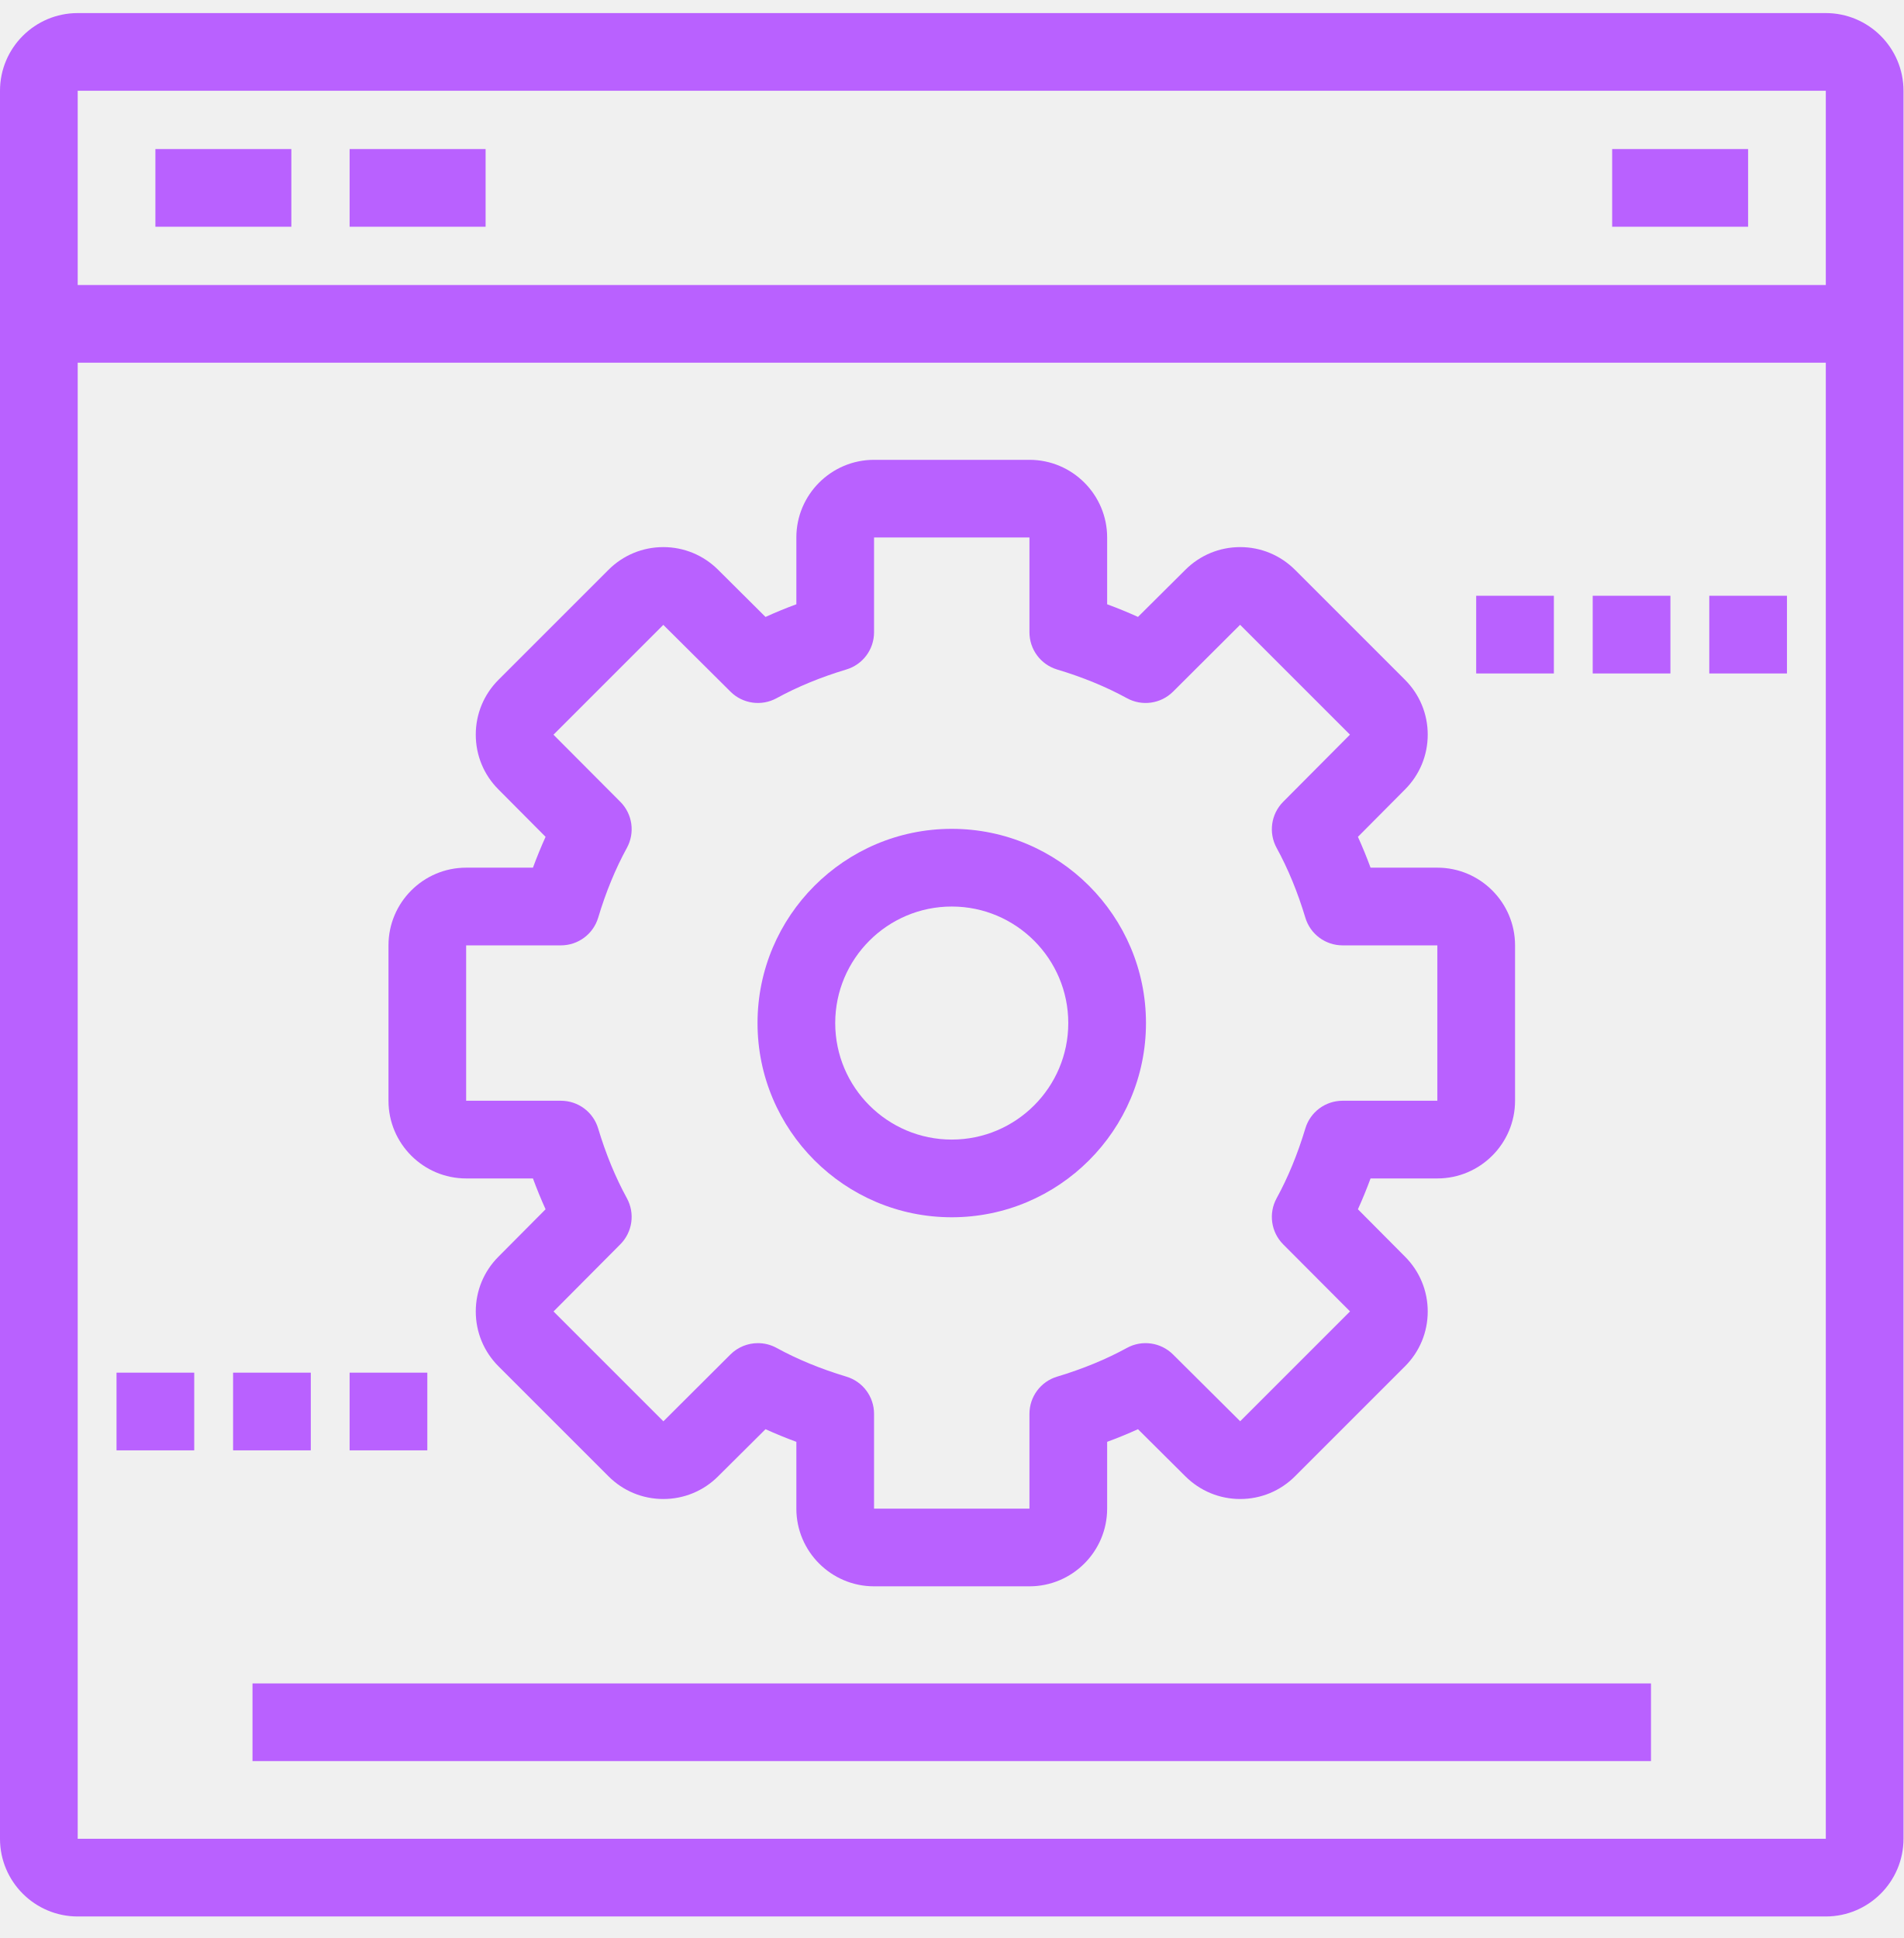
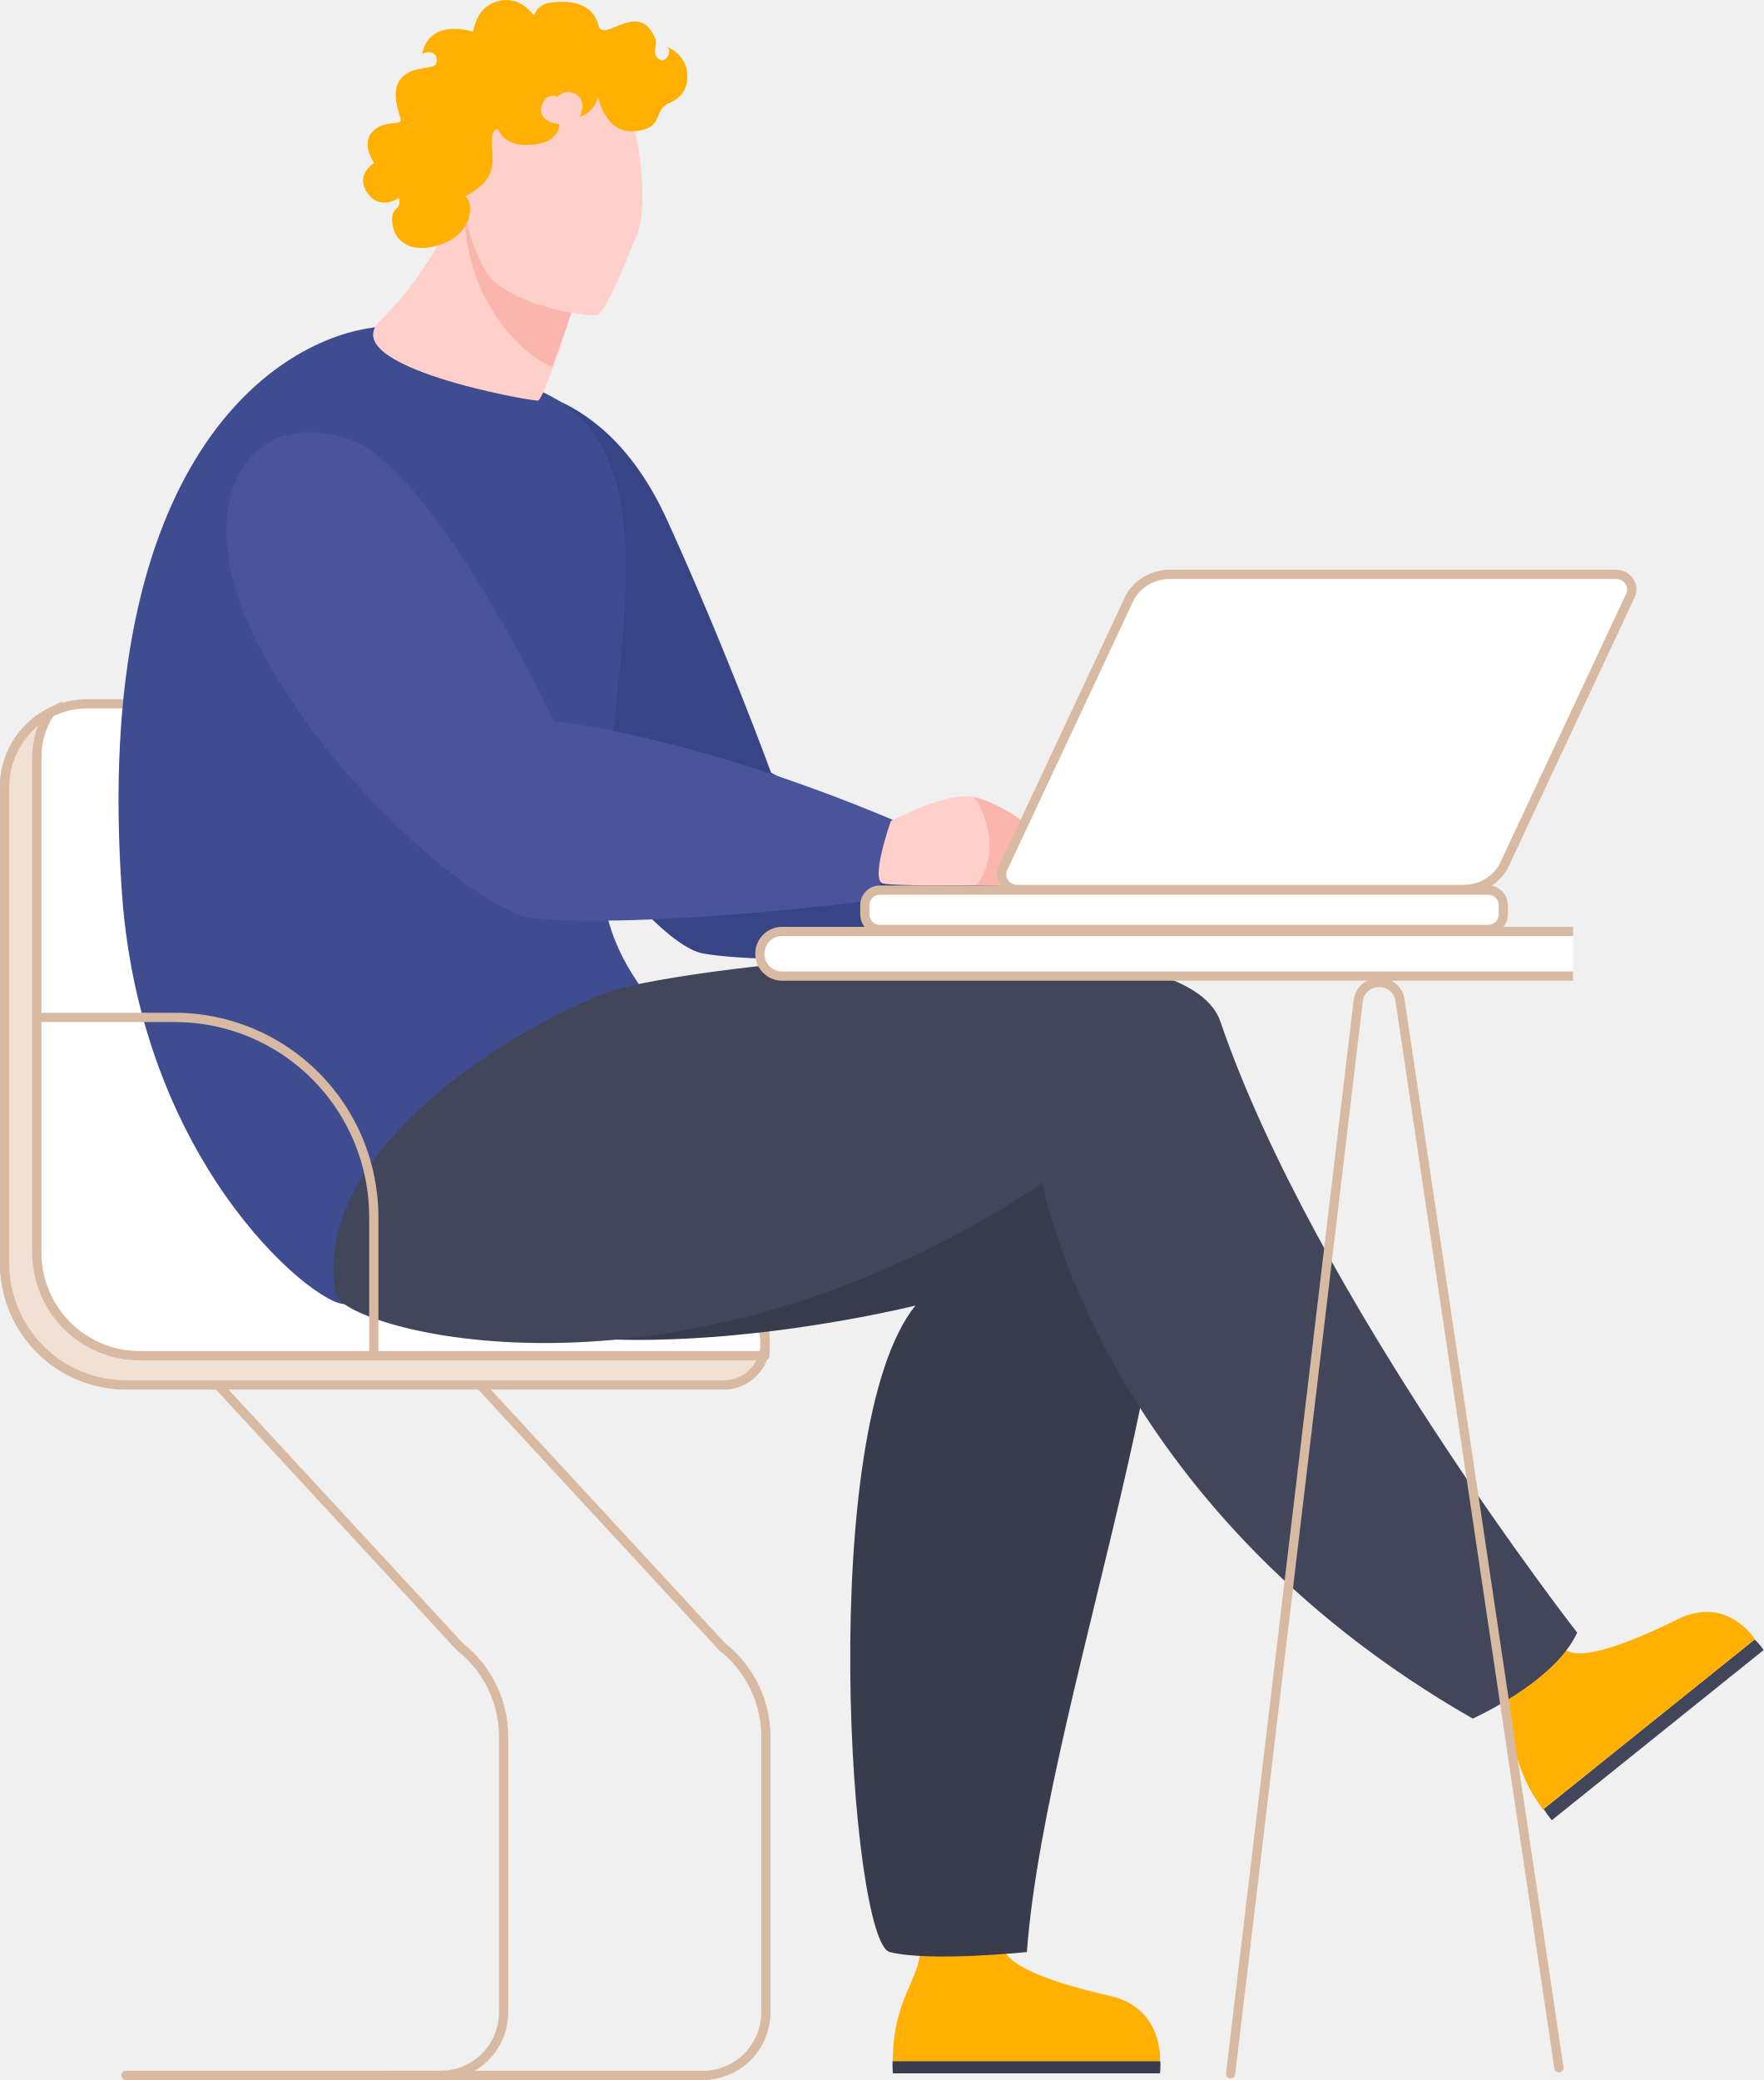
- <svg xmlns="http://www.w3.org/2000/svg" width="55" height="56" viewBox="0 0 55 56" fill="none">
+ <svg xmlns="http://www.w3.org/2000/svg" width="351" height="414" viewBox="0 0 351 414" fill="none">
  <g clip-path="url(#clip0)">
-     <path d="M52.755 0.378H2.245C1.007 0.378 0 1.385 0 2.623V53.133C0 54.371 1.007 55.378 2.245 55.378H52.755C53.993 55.378 55 54.371 55 53.133V2.623C55 1.385 53.993 0.378 52.755 0.378ZM52.755 53.133H2.245V10.48H52.755V53.133ZM52.755 8.236H2.245V2.623H52.755V8.236Z" fill="#B961FF" />
-     <path d="M8.418 4.307H4.49V6.552H8.418V4.307Z" fill="#B961FF" />
-     <path d="M14.031 4.307H10.102V6.552H14.031V4.307Z" fill="#B961FF" />
-     <path d="M50.51 4.307H46.582V6.552H50.51V4.307Z" fill="#B961FF" />
-     <path d="M13.469 34.052H15.399C15.512 34.359 15.634 34.656 15.764 34.943L14.404 36.311C13.98 36.735 13.747 37.298 13.747 37.896C13.747 38.495 13.981 39.058 14.404 39.481L17.581 42.658C18.004 43.082 18.567 43.315 19.166 43.315C19.764 43.315 20.327 43.082 20.749 42.66L22.119 41.298C22.406 41.428 22.703 41.55 23.01 41.663V43.593C23.01 44.831 24.017 45.838 25.255 45.838H29.745C30.983 45.838 31.99 44.831 31.99 43.593V41.663C32.297 41.55 32.594 41.428 32.881 41.298L34.249 42.658C34.673 43.081 35.236 43.315 35.834 43.315C36.433 43.315 36.996 43.081 37.419 42.658L40.596 39.481C41.019 39.058 41.253 38.495 41.253 37.896C41.253 37.298 41.019 36.735 40.598 36.313L39.236 34.943C39.366 34.656 39.488 34.359 39.601 34.052H41.531C42.768 34.052 43.776 33.045 43.776 31.807V27.317C43.776 26.079 42.768 25.072 41.531 25.072H39.601C39.488 24.765 39.366 24.468 39.236 24.181L40.596 22.813C41.019 22.389 41.253 21.826 41.253 21.228C41.253 20.629 41.019 20.066 40.596 19.643L37.419 16.466C36.995 16.043 36.433 15.809 35.834 15.809C35.236 15.809 34.673 16.043 34.251 16.464L32.881 17.826C32.594 17.696 32.296 17.574 31.99 17.461V15.531C31.99 14.294 30.983 13.287 29.745 13.287H25.255C24.017 13.287 23.01 14.294 23.01 15.531V17.461C22.703 17.574 22.406 17.696 22.119 17.827L20.751 16.466C20.327 16.043 19.764 15.809 19.166 15.809C18.567 15.809 18.004 16.043 17.581 16.466L14.404 19.643C13.98 20.067 13.747 20.63 13.747 21.228C13.747 21.827 13.98 22.39 14.402 22.811L15.764 24.181C15.634 24.468 15.512 24.766 15.399 25.072H13.469C12.232 25.072 11.225 26.079 11.225 27.317V31.807C11.225 33.045 12.232 34.052 13.469 34.052ZM13.469 27.317H16.208C16.704 27.317 17.141 26.992 17.284 26.517C17.505 25.779 17.784 25.101 18.113 24.501C18.352 24.064 18.276 23.523 17.925 23.17L15.992 21.23L19.166 18.056L21.108 19.987C21.46 20.337 22.002 20.414 22.439 20.175C23.039 19.846 23.717 19.567 24.455 19.345C24.93 19.203 25.255 18.766 25.255 18.27V15.531H29.745V18.27C29.745 18.766 30.07 19.203 30.545 19.346C31.283 19.567 31.962 19.846 32.562 20.175C32.998 20.414 33.539 20.338 33.893 19.987L35.832 18.054L39.006 21.228L37.075 23.17C36.725 23.523 36.648 24.064 36.887 24.501C37.216 25.101 37.495 25.779 37.717 26.517C37.859 26.992 38.296 27.317 38.792 27.317H41.531V31.807H38.792C38.296 31.807 37.859 32.132 37.717 32.607C37.495 33.345 37.216 34.024 36.887 34.624C36.648 35.06 36.725 35.602 37.075 35.955L39.008 37.894L35.834 41.068L33.893 39.138C33.539 38.787 32.998 38.71 32.562 38.949C31.962 39.278 31.283 39.557 30.545 39.779C30.07 39.921 29.745 40.358 29.745 40.854V43.593H25.255V40.854C25.255 40.358 24.93 39.921 24.455 39.779C23.717 39.557 23.039 39.278 22.439 38.949C22.269 38.856 22.084 38.811 21.899 38.811C21.61 38.811 21.323 38.923 21.107 39.137L19.168 41.07L15.994 37.896L17.924 35.955C18.275 35.602 18.352 35.06 18.113 34.623C17.784 34.023 17.505 33.345 17.283 32.607C17.141 32.132 16.704 31.807 16.208 31.807H13.469V27.317Z" fill="#B961FF" />
-     <path d="M27.5 35.174C30.595 35.174 33.112 32.657 33.112 29.562C33.112 26.468 30.595 23.95 27.5 23.95C24.405 23.95 21.888 26.468 21.888 29.562C21.888 32.657 24.405 35.174 27.5 35.174ZM27.5 26.195C29.357 26.195 30.867 27.705 30.867 29.562C30.867 31.419 29.357 32.929 27.5 32.929C25.643 32.929 24.133 31.419 24.133 29.562C24.133 27.705 25.643 26.195 27.5 26.195Z" fill="#B961FF" />
-     <path d="M44.898 17.215H42.653V19.46H44.898V17.215Z" fill="#B961FF" />
-     <path d="M48.265 17.215H46.02V19.46H48.265V17.215Z" fill="#B961FF" />
-     <path d="M51.633 17.215H49.388V19.46H51.633V17.215Z" fill="#B961FF" />
-     <path d="M5.612 39.664H3.367V41.909H5.612V39.664Z" fill="#B961FF" />
-     <path d="M8.98 39.664H6.735V41.909H8.98V39.664Z" fill="#B961FF" />
-     <path d="M12.347 39.664H10.102V41.909H12.347V39.664Z" fill="#B961FF" />
-     <path d="M47.704 48.644H7.296V50.888H47.704V48.644Z" fill="#B961FF" />
+     <path fill-rule="evenodd" clip-rule="evenodd" d="M94.943 274.972C95.314 274.627 95.893 274.648 96.237 275.021L144.346 327.093C147.138 329.297 149.398 332.107 150.955 335.312C152.524 338.54 153.339 342.084 153.339 345.675V400.503C153.339 404.083 151.923 407.516 149.401 410.047C146.879 412.578 143.459 414 139.893 414H77.251C76.745 414 76.335 413.589 76.335 413.081C76.335 412.573 76.745 412.162 77.251 412.162H139.893C142.974 412.162 145.928 410.933 148.106 408.747C150.284 406.561 151.508 403.595 151.508 400.503V345.675C151.508 345.675 151.508 345.675 151.508 345.675C151.508 342.363 150.756 339.095 149.309 336.118C147.863 333.142 145.76 330.535 143.16 328.496L143.103 328.451L94.894 276.271C94.55 275.899 94.572 275.317 94.943 274.972Z" fill="#D8BAA3" />
+     <path d="M152.296 267.373C152.296 269.567 151.427 271.671 149.882 273.223C148.336 274.774 146.24 275.646 144.054 275.646H25.055C18.653 275.645 12.514 273.092 7.987 268.548C3.46 264.004 0.917 257.841 0.916 251.415V156.61C0.916 154.438 1.342 152.287 2.17 150.28C2.999 148.273 4.213 146.45 5.744 144.915C7.275 143.38 9.092 142.162 11.092 141.333C13.092 140.503 15.235 140.077 17.399 140.08H78.5C79.976 140.079 81.438 140.371 82.802 140.938C84.167 141.505 85.406 142.336 86.45 143.384C87.494 144.432 88.322 145.676 88.887 147.045C89.452 148.415 89.742 149.882 89.742 151.365V234.872C89.742 241.298 92.285 247.46 96.811 252.004C101.337 256.547 107.476 259.1 113.878 259.1H144.054C146.24 259.1 148.336 259.971 149.882 261.523C151.427 263.074 152.296 265.179 152.296 267.373Z" fill="white" />
+     <path fill-rule="evenodd" clip-rule="evenodd" d="M17.398 140.999C15.354 140.996 13.33 141.398 11.441 142.182C9.553 142.966 7.837 144.115 6.391 145.565C4.945 147.015 3.798 148.737 3.016 150.632C2.234 152.527 1.831 154.558 1.831 156.61V251.415C1.832 257.597 4.279 263.526 8.634 267.898C12.989 272.269 18.896 274.726 25.055 274.726H144.054C145.997 274.726 147.86 273.952 149.234 272.572C150.608 271.193 151.38 269.323 151.38 267.373C151.38 265.422 150.608 263.552 149.234 262.173C147.86 260.794 145.997 260.019 144.054 260.019H113.877C107.233 260.019 100.861 257.369 96.163 252.654C91.465 247.938 88.826 241.541 88.826 234.872V151.364C88.826 150.003 88.559 148.655 88.041 147.397C87.522 146.139 86.761 144.996 85.802 144.034C84.843 143.071 83.705 142.308 82.452 141.787C81.199 141.266 79.856 140.998 78.5 140.999L17.398 140.999ZM17.399 139.16C15.115 139.158 12.853 139.607 10.742 140.483C8.631 141.359 6.712 142.644 5.096 144.264C3.48 145.885 2.198 147.81 1.324 149.928C0.449 152.046 -0 154.317 2.69966e-07 156.61C2.69966e-07 156.61 2.69966e-07 156.61 2.69966e-07 156.61V251.415C0.001 258.085 2.641 264.481 7.339 269.198C12.038 273.914 18.41 276.564 25.054 276.565H144.054C146.482 276.565 148.812 275.596 150.529 273.872C152.246 272.149 153.211 269.81 153.211 267.373C153.211 264.935 152.246 262.597 150.529 260.873C148.812 259.149 146.482 258.18 144.054 258.18H113.877C107.719 258.18 101.813 255.725 97.458 251.354C93.104 246.982 90.657 241.054 90.657 234.872V151.365C90.657 151.365 90.657 151.364 90.657 151.365C90.658 149.762 90.344 148.174 89.733 146.694C89.122 145.213 88.227 143.867 87.097 142.734C85.968 141.6 84.628 140.701 83.153 140.088C81.677 139.475 80.096 139.16 78.5 139.16C78.5 139.16 78.499 139.16 78.5 139.16H17.399Z" fill="#D8BAA3" />
+     <path d="M151.969 269.683C151.471 271.403 150.43 272.914 149.002 273.989C147.575 275.065 145.839 275.646 144.054 275.645H25.055C18.653 275.645 12.514 273.092 7.987 268.548C3.46 264.004 0.917 257.841 0.916 251.415V156.61C0.917 153.557 1.759 150.564 3.349 147.962C4.939 145.36 7.216 143.25 9.927 141.866C8.224 144.527 7.321 147.625 7.326 150.788V249.304C7.326 254.748 9.481 259.97 13.316 263.82C17.152 267.67 22.353 269.833 27.777 269.833H150.486C150.984 269.83 151.48 269.78 151.969 269.683Z" fill="#F0E1D4" />
+     <path fill-rule="evenodd" clip-rule="evenodd" d="M12.523 139.509L10.697 142.363C9.089 144.876 8.237 147.8 8.242 150.787L8.242 150.788L8.242 249.304C8.242 254.505 10.3 259.493 13.963 263.17C17.627 266.848 22.596 268.914 27.777 268.914H150.483C150.922 268.911 151.36 268.867 151.791 268.781L153.268 268.489L152.848 269.94C152.294 271.851 151.138 273.53 149.552 274.725C147.966 275.919 146.036 276.565 144.054 276.565H25.054C18.41 276.564 12.038 273.914 7.339 269.198C2.641 264.481 0.001 258.085 0 251.415V156.61C0.001 153.388 0.89 150.228 2.568 147.481C4.247 144.734 6.65 142.507 9.511 141.047L12.523 139.509ZM7.576 144.49C6.22 145.598 5.052 146.933 4.129 148.443C2.627 150.9 1.832 153.727 1.831 156.61C1.831 156.61 1.831 156.61 1.831 156.61V251.415C1.832 257.597 4.279 263.526 8.634 267.898C12.989 272.269 18.896 274.726 25.055 274.726H144.054C145.64 274.727 147.184 274.21 148.452 273.254C149.339 272.586 150.058 271.729 150.562 270.752C150.538 270.752 150.514 270.752 150.491 270.752L150.488 270.752H27.777C22.11 270.752 16.675 268.493 12.668 264.47C8.661 260.448 6.41 254.992 6.41 249.304V150.789C6.407 148.625 6.806 146.49 7.576 144.49Z" fill="#D8BAA3" />
+     <path fill-rule="evenodd" clip-rule="evenodd" d="M89.131 202.5C89.131 201.993 89.541 201.581 90.047 201.581H112.635C123.381 201.585 133.686 205.873 141.282 213.502C148.879 221.131 153.147 231.476 153.147 242.262V269.839C153.147 270.347 152.737 270.758 152.231 270.758C151.726 270.758 151.316 270.347 151.316 269.839V242.262C151.316 231.963 147.241 222.086 139.987 214.802C132.734 207.518 122.895 203.424 112.635 203.419C112.635 203.419 112.635 203.419 112.635 203.419H90.047C89.541 203.419 89.131 203.008 89.131 202.5Z" fill="#D8BAA3" />
+     <path fill-rule="evenodd" clip-rule="evenodd" d="M42.746 274.972C43.117 274.627 43.697 274.648 44.041 275.021L92.15 327.093C94.942 329.297 97.201 332.107 98.759 335.312C100.327 338.54 101.142 342.084 101.143 345.675V400.503C101.143 404.083 99.726 407.516 97.204 410.047C94.683 412.578 91.263 414 87.697 414H25.054C24.549 414 24.139 413.589 24.139 413.081C24.139 412.573 24.549 412.162 25.054 412.162H87.697C90.777 412.162 93.731 410.933 95.909 408.747C98.087 406.561 99.311 403.595 99.311 400.503V345.675C99.311 345.675 99.311 345.675 99.311 345.675C99.311 342.363 98.559 339.095 97.112 336.118C95.666 333.142 93.563 330.535 90.964 328.496L90.906 328.451L42.698 276.271C42.354 275.899 42.376 275.317 42.746 274.972Z" fill="#D8BAA3" />
+     <path d="M96.637 77.079C96.637 77.079 119.189 73.709 132.738 103.449C144.606 129.493 153.455 153.782 153.455 153.782C153.455 153.782 171.746 164.05 202.508 175.04V189.779C202.508 189.779 155.589 192.515 139.933 189.779C128.422 187.768 96.659 145 94.452 115.99C92.245 86.979 96.637 77.079 96.637 77.079Z" fill="#374486" />
+     <path d="M196.336 189.634C194.599 189.282 195.866 183.862 196.885 180.519C197.45 178.68 198.799 177.737 200.597 176.943C204.174 175.356 210.365 174.43 213.854 175.196C218.976 176.321 222.266 178.61 225.453 182.351C226.369 183.42 230.871 188.565 230.871 189.938L196.336 189.634Z" fill="#FAB6AD" />
+     <path d="M75.041 65.114C55.597 67.124 18.062 90.822 24.273 177.838C28.241 233.481 64.636 261.364 69.034 259.47C73.433 257.577 148.068 220.652 130.971 200.788C114.613 181.791 119.937 167.255 122.51 141.529C125.083 115.803 128.951 87.807 108.164 78.118C74.48 62.427 80.24 64.575 75.041 65.114Z" fill="#3F4D90" />
+     <path d="M230.857 412.676H177.689C177.634 411.824 177.619 411.015 177.631 410.225H230.918C230.978 411.042 230.957 411.863 230.857 412.676Z" fill="#383C4D" />
+     <path d="M183.107 387.771C183.297 393.844 177.692 397.69 177.692 410.237H230.857C230.857 410.237 231.629 399.712 220.997 397.285C210.366 394.859 200.699 391.617 199.731 387.787L183.107 387.771Z" fill="#FFB000" />
+     <path d="M125.932 197.105C125.932 197.105 207.078 191.792 226.797 216.074C246.516 240.357 208.238 335.909 204.371 388.528C204.371 388.528 184.954 390.551 177.07 388.528C169.185 386.506 162.323 284.544 182.186 259.856C182.186 259.856 109.715 278.042 80.274 255.104C50.833 232.167 113.68 197.534 125.932 197.105Z" fill="#383C4D" />
+     <path d="M351.001 328.418L308.828 362.303C308.218 361.541 307.693 360.793 307.208 360.067L349.215 326.322C349.888 326.951 350.487 327.654 351.001 328.418Z" fill="#41465A" />
+     <path d="M298.312 338.885C301.994 343.579 299.784 350.203 307.079 360.155L349.255 326.273C349.255 326.273 343.76 317.43 333.901 322.29C324.042 327.149 314.503 330.734 311.499 328.298L298.312 338.885Z" fill="#FFB000" />
+     <path d="M66.776 257.543C67.997 264.398 134 284.072 207.463 235.504C207.463 235.504 218.861 299.567 293.099 342.065C293.099 342.065 309.445 334.773 313.889 324.956C313.889 324.956 261.518 257.764 242.871 203.313C235.038 180.473 136.524 192.423 122.123 197.105C107.721 201.787 61.355 227.001 66.776 257.543Z" fill="#41465A" />
+     <path d="M69.385 87.378C86.385 93.047 110.31 143.539 110.31 143.539C110.31 143.539 137.086 146.116 177.61 163.149C177.61 163.149 178.544 172.001 173.205 179.254C173.205 179.254 128.639 185.051 105.459 182.67C97.621 181.858 67.917 159.555 51.587 128.691C36.984 101.084 48.62 80.456 69.385 87.378Z" fill="#49549A" />
+     <path d="M177.295 163.431C177.295 163.431 188.589 157.444 193.879 158.642C199.169 159.84 205.543 164.629 206.205 165.959C206.867 167.289 211.507 173.809 211.507 175.271C211.507 176.732 196.513 176.19 194.413 176.19C192.313 176.19 178.44 176.413 175.763 175.856C173.086 175.298 177.295 163.431 177.295 163.431Z" fill="#FFCFC9" />
+     <path d="M194.401 176.202C196.513 176.202 211.495 176.735 211.495 175.283C211.495 173.831 206.855 167.316 206.192 165.971C205.53 164.626 199.172 159.843 193.867 158.654C193.867 158.654 200.411 167.776 194.389 176.214" fill="#FAB6AD" />
+     <path d="M91.687 37.535C92.025 40.182 86.144 53.498 75.649 63.852C66.44 72.931 106.051 79.957 107.089 79.727C108.127 79.497 112.752 65.516 113.701 62.24C114.65 58.965 91.687 37.535 91.687 37.535Z" fill="#FFCFC9" />
+     <path d="M113.698 62.24C113.289 63.653 111.653 68.267 109.842 73.078C105.471 70.954 100.352 66.793 96.348 58.873C92.01 50.293 92.55 41.527 92.031 39.263C91.996 38.844 92.064 38.424 92.227 38.037C95.682 41.3 114.559 59.262 113.698 62.24Z" fill="#FAB6AD" />
+     <path d="M125.868 23.845C127.519 30.448 128.972 41.518 126.725 46.892C124.479 52.267 120.514 62.142 118.96 62.66C117.406 63.178 100.316 60.929 96.347 53.468C92.379 46.007 92.202 39.778 91.686 37.535C91.171 35.292 100.49 17.085 112.4 17.432C124.311 17.778 125.388 21.93 125.868 23.845Z" fill="#FFCFC9" />
+     <path d="M133.087 20.569C129.921 21.871 132.321 25.557 126.371 26.109C120.422 26.66 119.046 19.34 119.046 19.34C119.046 19.34 118.368 22.267 115.383 23.265C115.383 23.265 116.973 20.165 114.693 18.798C112.413 17.431 111.012 19.261 111.012 19.261C111.012 19.261 109.024 18.262 107.959 20.646C106.894 23.029 108.814 24.457 111.317 24.73C111.317 24.73 111.546 28.272 105.948 28.811C100.349 29.351 99.196 25.885 99.196 25.885C99.196 25.885 98.28 25.036 97.889 27.503C97.498 29.97 99.415 33.971 95.511 37.13C93.951 38.39 93.069 38.889 92.602 39.033C94.571 40.743 93.619 45.933 89.156 48.051C83.097 50.928 78.653 48.801 78.1 44.597C77.603 40.801 80.014 42.29 79.397 39.364C79.397 39.364 75.451 42.263 72.896 38.04C70.808 34.59 74.459 32.43 74.459 32.43C74.459 32.43 71.858 28.851 74.019 26.351C76.461 23.498 80.28 25.346 79.721 23.575C79.162 21.804 77.703 17.643 80.078 15.32C82.453 12.998 86.22 13.932 86.754 12.701C87.288 11.469 86.528 9.636 84.074 10.706C84.17 9.911 84.439 9.147 84.861 8.467C85.283 7.788 85.848 7.209 86.516 6.772C88.692 5.298 91.919 5.641 94.147 6.297C94.525 4.29 95.469 1.838 97.88 0.699C101.876 -1.18 104.727 1.109 106.286 3.064C106.516 2.38 106.938 1.778 107.502 1.329C108.065 0.881 108.745 0.605 109.461 0.536C114.217 -0.156 118.13 1.085 119.046 4.933C120.013 8.987 127.077 -0.358 130.401 7.63C131.081 9.263 129.305 10.553 131.316 11.867C132.455 12.612 133.917 10.182 132.779 9.33C134.198 9.92 135.38 10.968 136.139 12.308C136.75 13.387 138.187 18.476 133.087 20.569Z" fill="#FFB000" />
+     <path fill-rule="evenodd" clip-rule="evenodd" d="M6.41 202.501C6.41 201.993 6.82 201.582 7.326 201.582H34.798C45.544 201.586 55.848 205.874 63.445 213.502C71.042 221.131 75.31 231.476 75.31 242.263V269.839C75.31 270.347 74.9 270.759 74.394 270.759C73.888 270.759 73.478 270.347 73.478 269.839V242.263C73.478 231.964 69.403 222.086 62.15 214.802C54.896 207.518 45.058 203.424 34.798 203.42C34.798 203.42 34.798 203.42 34.797 203.42H7.326C6.82 203.42 6.41 203.008 6.41 202.501Z" fill="#D8BAA3" />
+     <path d="M313.074 185.394H155.65C154.476 185.394 153.351 185.862 152.52 186.695C151.69 187.529 151.224 188.659 151.224 189.837C151.224 191.015 151.69 192.145 152.52 192.979C153.351 193.812 154.476 194.28 155.65 194.28H313.074V185.394Z" fill="white" />
+     <path fill-rule="evenodd" clip-rule="evenodd" d="M151.873 186.045C152.874 185.04 154.233 184.475 155.65 184.475H313.073V186.313H155.65C154.719 186.313 153.826 186.684 153.168 187.345C152.509 188.006 152.14 188.902 152.14 189.837C152.14 190.771 152.509 191.667 153.168 192.328C153.826 192.989 154.719 193.36 155.65 193.36H313.073V195.199H155.65C154.233 195.199 152.874 194.634 151.873 193.628C150.871 192.623 150.308 191.259 150.308 189.837C150.308 188.415 150.871 187.051 151.873 186.045Z" fill="#D8BAA3" />
+     <path fill-rule="evenodd" clip-rule="evenodd" d="M271.236 199.177L245.825 412.883C245.765 413.387 245.309 413.747 244.807 413.687C244.305 413.627 243.946 413.17 244.006 412.665L269.424 198.906L269.428 198.88C270.409 193.336 278.27 193.159 279.493 198.657L279.5 198.689L311.165 411.44C311.239 411.943 310.894 412.41 310.394 412.485C309.894 412.56 309.428 412.214 309.353 411.712L277.698 199.027C276.892 195.531 271.884 195.643 271.236 199.177Z" fill="#D8BAA3" />
+     <path d="M296.2 177.17H175.103C173.455 177.17 172.118 178.512 172.118 180.167V182.005C172.118 183.66 173.455 185.002 175.103 185.002H296.2C297.849 185.002 299.185 183.66 299.185 182.005V180.167C299.185 178.512 297.849 177.17 296.2 177.17Z" fill="white" />
+     <path fill-rule="evenodd" clip-rule="evenodd" d="M175.103 178.089C173.96 178.089 173.034 179.02 173.034 180.167V182.005C173.034 183.153 173.96 184.083 175.103 184.083H296.2C297.343 184.083 298.269 183.153 298.269 182.005V180.167C298.269 179.02 297.343 178.089 296.2 178.089H175.103ZM171.202 180.167C171.202 178.004 172.949 176.251 175.103 176.251H296.2C298.354 176.251 300.101 178.004 300.101 180.167V182.005C300.101 184.168 298.354 185.921 296.2 185.921H175.103C172.949 185.921 171.202 184.168 171.202 182.005V180.167Z" fill="#D8BAA3" />
+     <path d="M291.279 177.035H202.52C200.225 177.035 198.683 174.82 199.608 172.847L224.681 119.312C226.103 116.278 229.299 114.32 232.828 114.32H321.59C323.885 114.32 325.424 116.536 324.499 118.509L299.426 172.041C298.007 175.074 294.811 177.035 291.279 177.035Z" fill="white" />
+     <path fill-rule="evenodd" clip-rule="evenodd" d="M225.51 119.703C225.51 119.703 225.51 119.703 225.51 119.703L200.437 173.238C199.84 174.512 200.795 176.116 202.52 176.116H291.279C294.481 176.116 297.339 174.338 298.597 171.65L298.597 171.65L323.67 118.118C324.268 116.842 323.314 115.239 321.59 115.239H232.828C229.629 115.239 226.771 117.014 225.51 119.703ZM223.852 118.92C225.437 115.542 228.97 113.401 232.828 113.401H321.59C324.457 113.401 326.579 116.229 325.328 118.9C325.328 118.9 325.328 118.9 325.328 118.9L300.255 172.432C298.674 175.81 295.14 177.954 291.279 177.954H202.52C199.655 177.954 197.527 175.128 198.78 172.455L223.852 118.92Z" fill="#D8BAA3" />
  </g>
  <defs>
    <clipPath id="clip0">
-       <rect width="55" height="55" fill="white" transform="translate(0 0.378418)" />
+       <rect width="351" height="414" fill="white" />
    </clipPath>
  </defs>
</svg>
